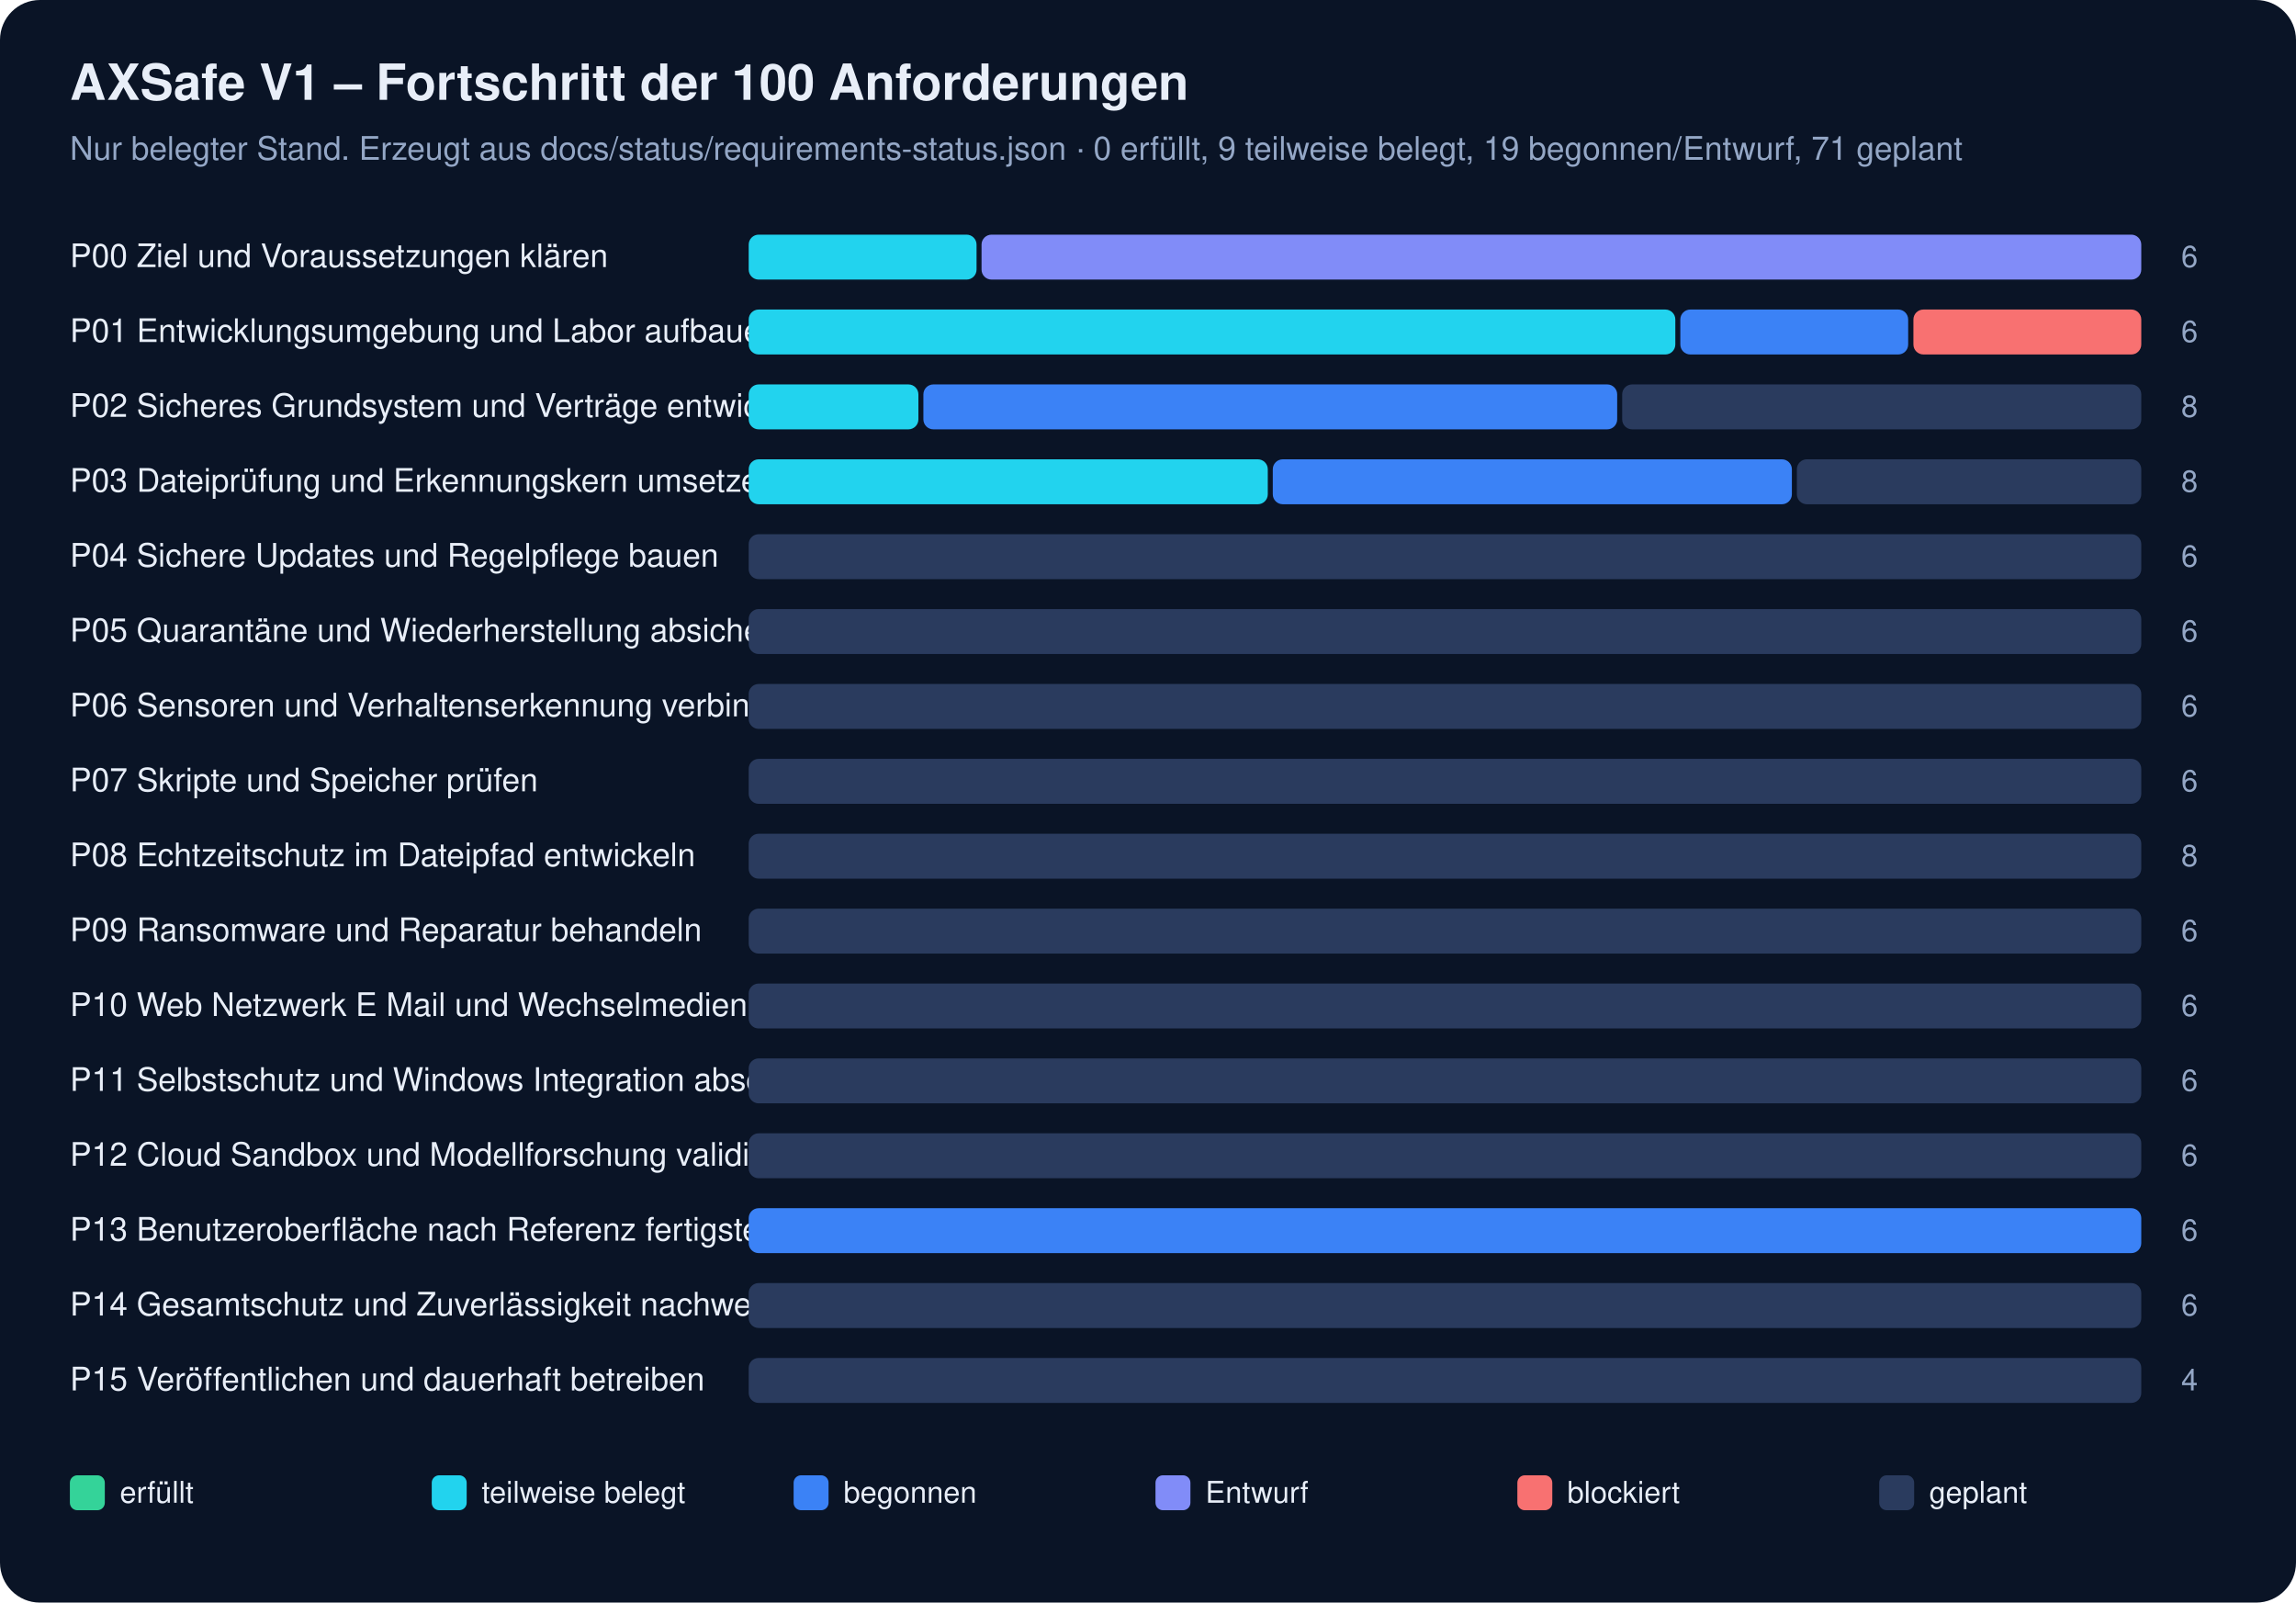
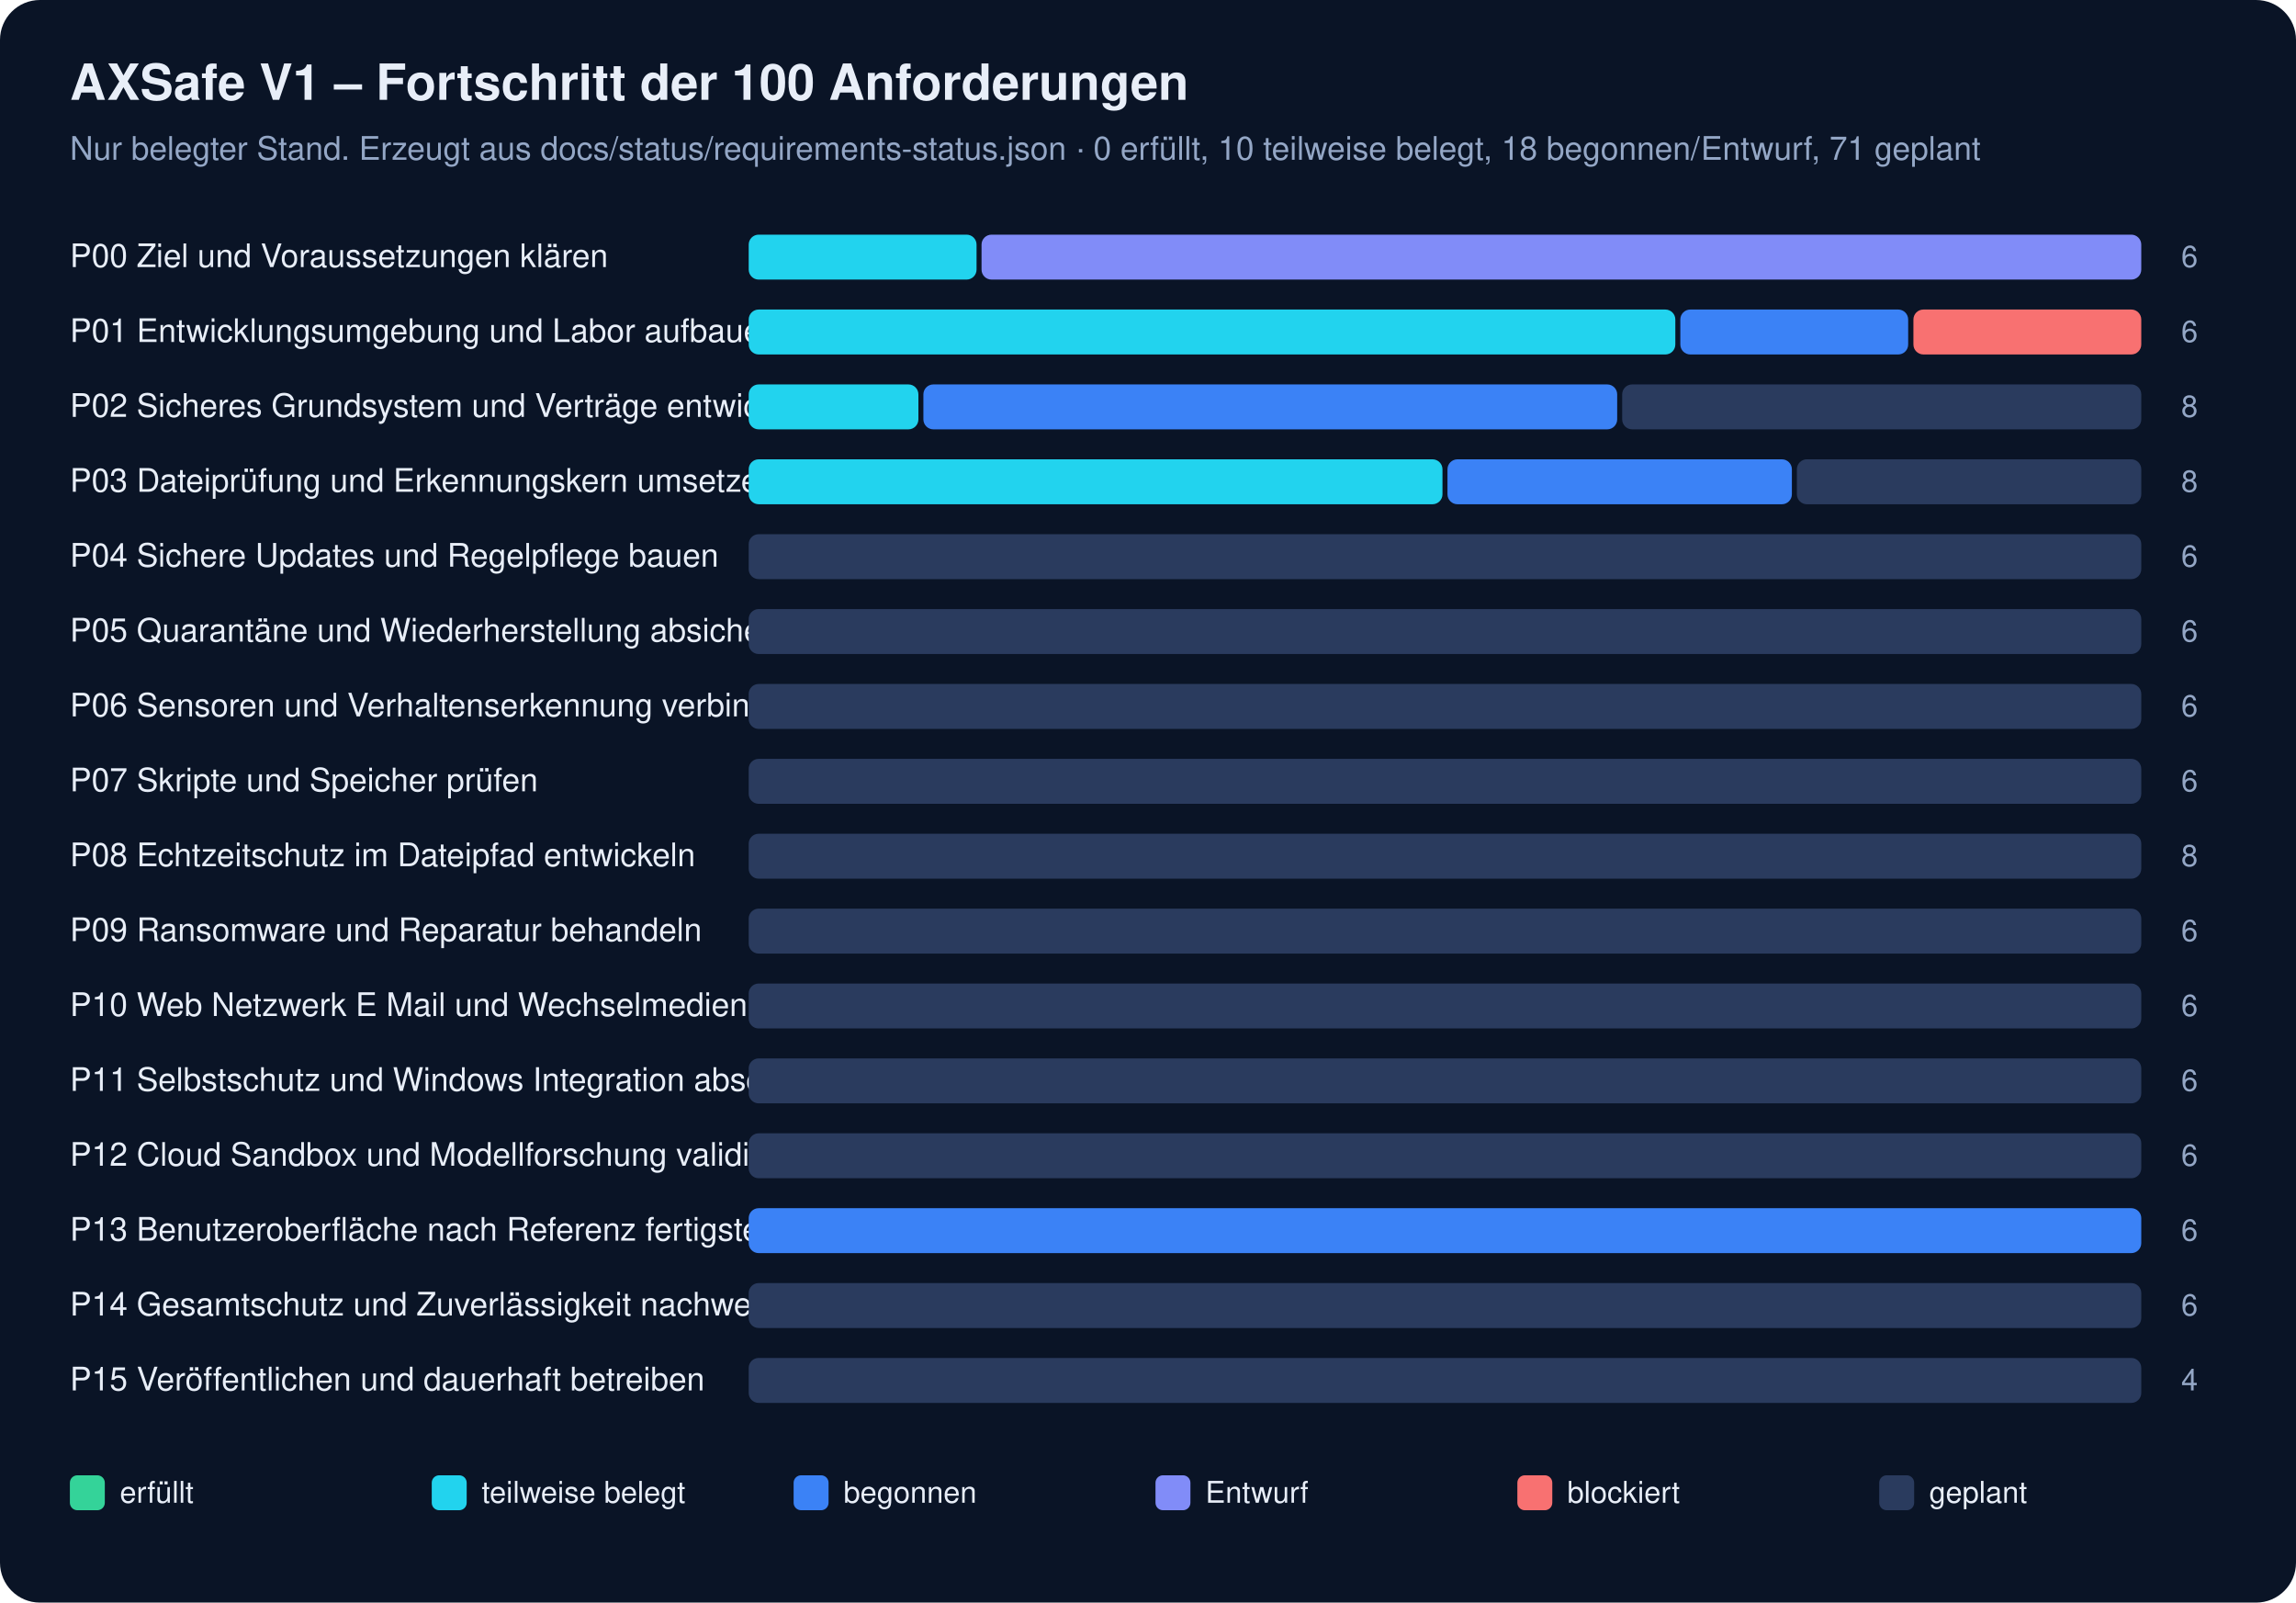
<svg xmlns="http://www.w3.org/2000/svg" width="920" height="642" viewBox="0 0 920 642" role="img" aria-label="AXSafe V1 Fortschritt je Phase">
  <style>text{font-family:"Segoe UI",Helvetica,Arial,sans-serif;fill:#E8EEF8}.m{fill:#94A7C6}</style>
  <rect width="920" height="642" rx="16" fill="#0A1426" />
  <text x="28" y="40" font-size="20" font-weight="600">AXSafe V1 – Fortschritt der 100 Anforderungen</text>
-   <text x="28" y="64" font-size="13" class="m">Nur belegter Stand. Erzeugt aus docs/status/requirements-status.json · 0 erfüllt, 9 teilweise belegt, 19 begonnen/Entwurf, 71 geplant</text>
+   <text x="28" y="64" font-size="13" class="m">Nur belegter Stand. Erzeugt aus docs/status/requirements-status.json · 0 erfüllt, 10 teilweise belegt, 18 begonnen/Entwurf, 71 geplant</text>
  <text x="28" y="107" font-size="13">P00  Ziel und Voraussetzungen klären</text>
  <rect x="300.0" y="94" width="91.3" height="18" rx="4" fill="#22D3EE" />
  <rect x="393.3" y="94" width="464.7" height="18" rx="4" fill="#818CF8" />
  <text x="874" y="107" font-size="12" class="m">6</text>
  <text x="28" y="137" font-size="13">P01  Entwicklungsumgebung und Labor aufbauen</text>
  <rect x="300.0" y="124" width="371.3" height="18" rx="4" fill="#22D3EE" />
  <rect x="673.3" y="124" width="91.3" height="18" rx="4" fill="#3B82F6" />
  <rect x="766.7" y="124" width="91.3" height="18" rx="4" fill="#F87171" />
  <text x="874" y="137" font-size="12" class="m">6</text>
  <text x="28" y="167" font-size="13">P02  Sicheres Grundsystem und Verträge entwickeln</text>
  <rect x="300.0" y="154" width="68.0" height="18" rx="4" fill="#22D3EE" />
  <rect x="370.0" y="154" width="278.0" height="18" rx="4" fill="#3B82F6" />
  <rect x="650.0" y="154" width="208.0" height="18" rx="4" fill="#2A3B5E" />
  <text x="874" y="167" font-size="12" class="m">8</text>
  <text x="28" y="197" font-size="13">P03  Dateiprüfung und Erkennungskern umsetzen</text>
-   <rect x="300.0" y="184" width="208.0" height="18" rx="4" fill="#22D3EE" />
-   <rect x="510.0" y="184" width="208.0" height="18" rx="4" fill="#3B82F6" />
+   <rect x="300.0" y="184" width="278.0" height="18" rx="4" fill="#22D3EE" />
+   <rect x="580.0" y="184" width="138.0" height="18" rx="4" fill="#3B82F6" />
  <rect x="720.0" y="184" width="138.0" height="18" rx="4" fill="#2A3B5E" />
  <text x="874" y="197" font-size="12" class="m">8</text>
  <text x="28" y="227" font-size="13">P04  Sichere Updates und Regelpflege bauen</text>
  <rect x="300.0" y="214" width="558.0" height="18" rx="4" fill="#2A3B5E" />
  <text x="874" y="227" font-size="12" class="m">6</text>
  <text x="28" y="257" font-size="13">P05  Quarantäne und Wiederherstellung absichern</text>
  <rect x="300.0" y="244" width="558.0" height="18" rx="4" fill="#2A3B5E" />
  <text x="874" y="257" font-size="12" class="m">6</text>
  <text x="28" y="287" font-size="13">P06  Sensoren und Verhaltenserkennung verbinden</text>
  <rect x="300.0" y="274" width="558.0" height="18" rx="4" fill="#2A3B5E" />
  <text x="874" y="287" font-size="12" class="m">6</text>
  <text x="28" y="317" font-size="13">P07  Skripte und Speicher prüfen</text>
  <rect x="300.0" y="304" width="558.0" height="18" rx="4" fill="#2A3B5E" />
  <text x="874" y="317" font-size="12" class="m">6</text>
  <text x="28" y="347" font-size="13">P08  Echtzeitschutz im Dateipfad entwickeln</text>
  <rect x="300.0" y="334" width="558.0" height="18" rx="4" fill="#2A3B5E" />
  <text x="874" y="347" font-size="12" class="m">8</text>
  <text x="28" y="377" font-size="13">P09  Ransomware und Reparatur behandeln</text>
  <rect x="300.0" y="364" width="558.0" height="18" rx="4" fill="#2A3B5E" />
  <text x="874" y="377" font-size="12" class="m">6</text>
  <text x="28" y="407" font-size="13">P10  Web Netzwerk E Mail und Wechselmedien ergänzen</text>
  <rect x="300.0" y="394" width="558.0" height="18" rx="4" fill="#2A3B5E" />
  <text x="874" y="407" font-size="12" class="m">6</text>
  <text x="28" y="437" font-size="13">P11  Selbstschutz und Windows Integration abschließen</text>
  <rect x="300.0" y="424" width="558.0" height="18" rx="4" fill="#2A3B5E" />
  <text x="874" y="437" font-size="12" class="m">6</text>
  <text x="28" y="467" font-size="13">P12  Cloud Sandbox und Modellforschung validieren</text>
  <rect x="300.0" y="454" width="558.0" height="18" rx="4" fill="#2A3B5E" />
  <text x="874" y="467" font-size="12" class="m">6</text>
  <text x="28" y="497" font-size="13">P13  Benutzeroberfläche nach Referenz fertigstellen</text>
  <rect x="300.0" y="484" width="558.0" height="18" rx="4" fill="#3B82F6" />
  <text x="874" y="497" font-size="12" class="m">6</text>
  <text x="28" y="527" font-size="13">P14  Gesamtschutz und Zuverlässigkeit nachweisen</text>
  <rect x="300.0" y="514" width="558.0" height="18" rx="4" fill="#2A3B5E" />
  <text x="874" y="527" font-size="12" class="m">6</text>
  <text x="28" y="557" font-size="13">P15  Veröffentlichen und dauerhaft betreiben</text>
  <rect x="300.0" y="544" width="558.0" height="18" rx="4" fill="#2A3B5E" />
  <text x="874" y="557" font-size="12" class="m">4</text>
  <rect x="28" y="591" width="14" height="14" rx="3" fill="#34D399" />
  <text x="48" y="602" font-size="12">erfüllt</text>
  <rect x="173" y="591" width="14" height="14" rx="3" fill="#22D3EE" />
  <text x="193" y="602" font-size="12">teilweise belegt</text>
  <rect x="318" y="591" width="14" height="14" rx="3" fill="#3B82F6" />
  <text x="338" y="602" font-size="12">begonnen</text>
  <rect x="463" y="591" width="14" height="14" rx="3" fill="#818CF8" />
  <text x="483" y="602" font-size="12">Entwurf</text>
  <rect x="608" y="591" width="14" height="14" rx="3" fill="#F87171" />
  <text x="628" y="602" font-size="12">blockiert</text>
  <rect x="753" y="591" width="14" height="14" rx="3" fill="#2A3B5E" />
  <text x="773" y="602" font-size="12">geplant</text>
</svg>
